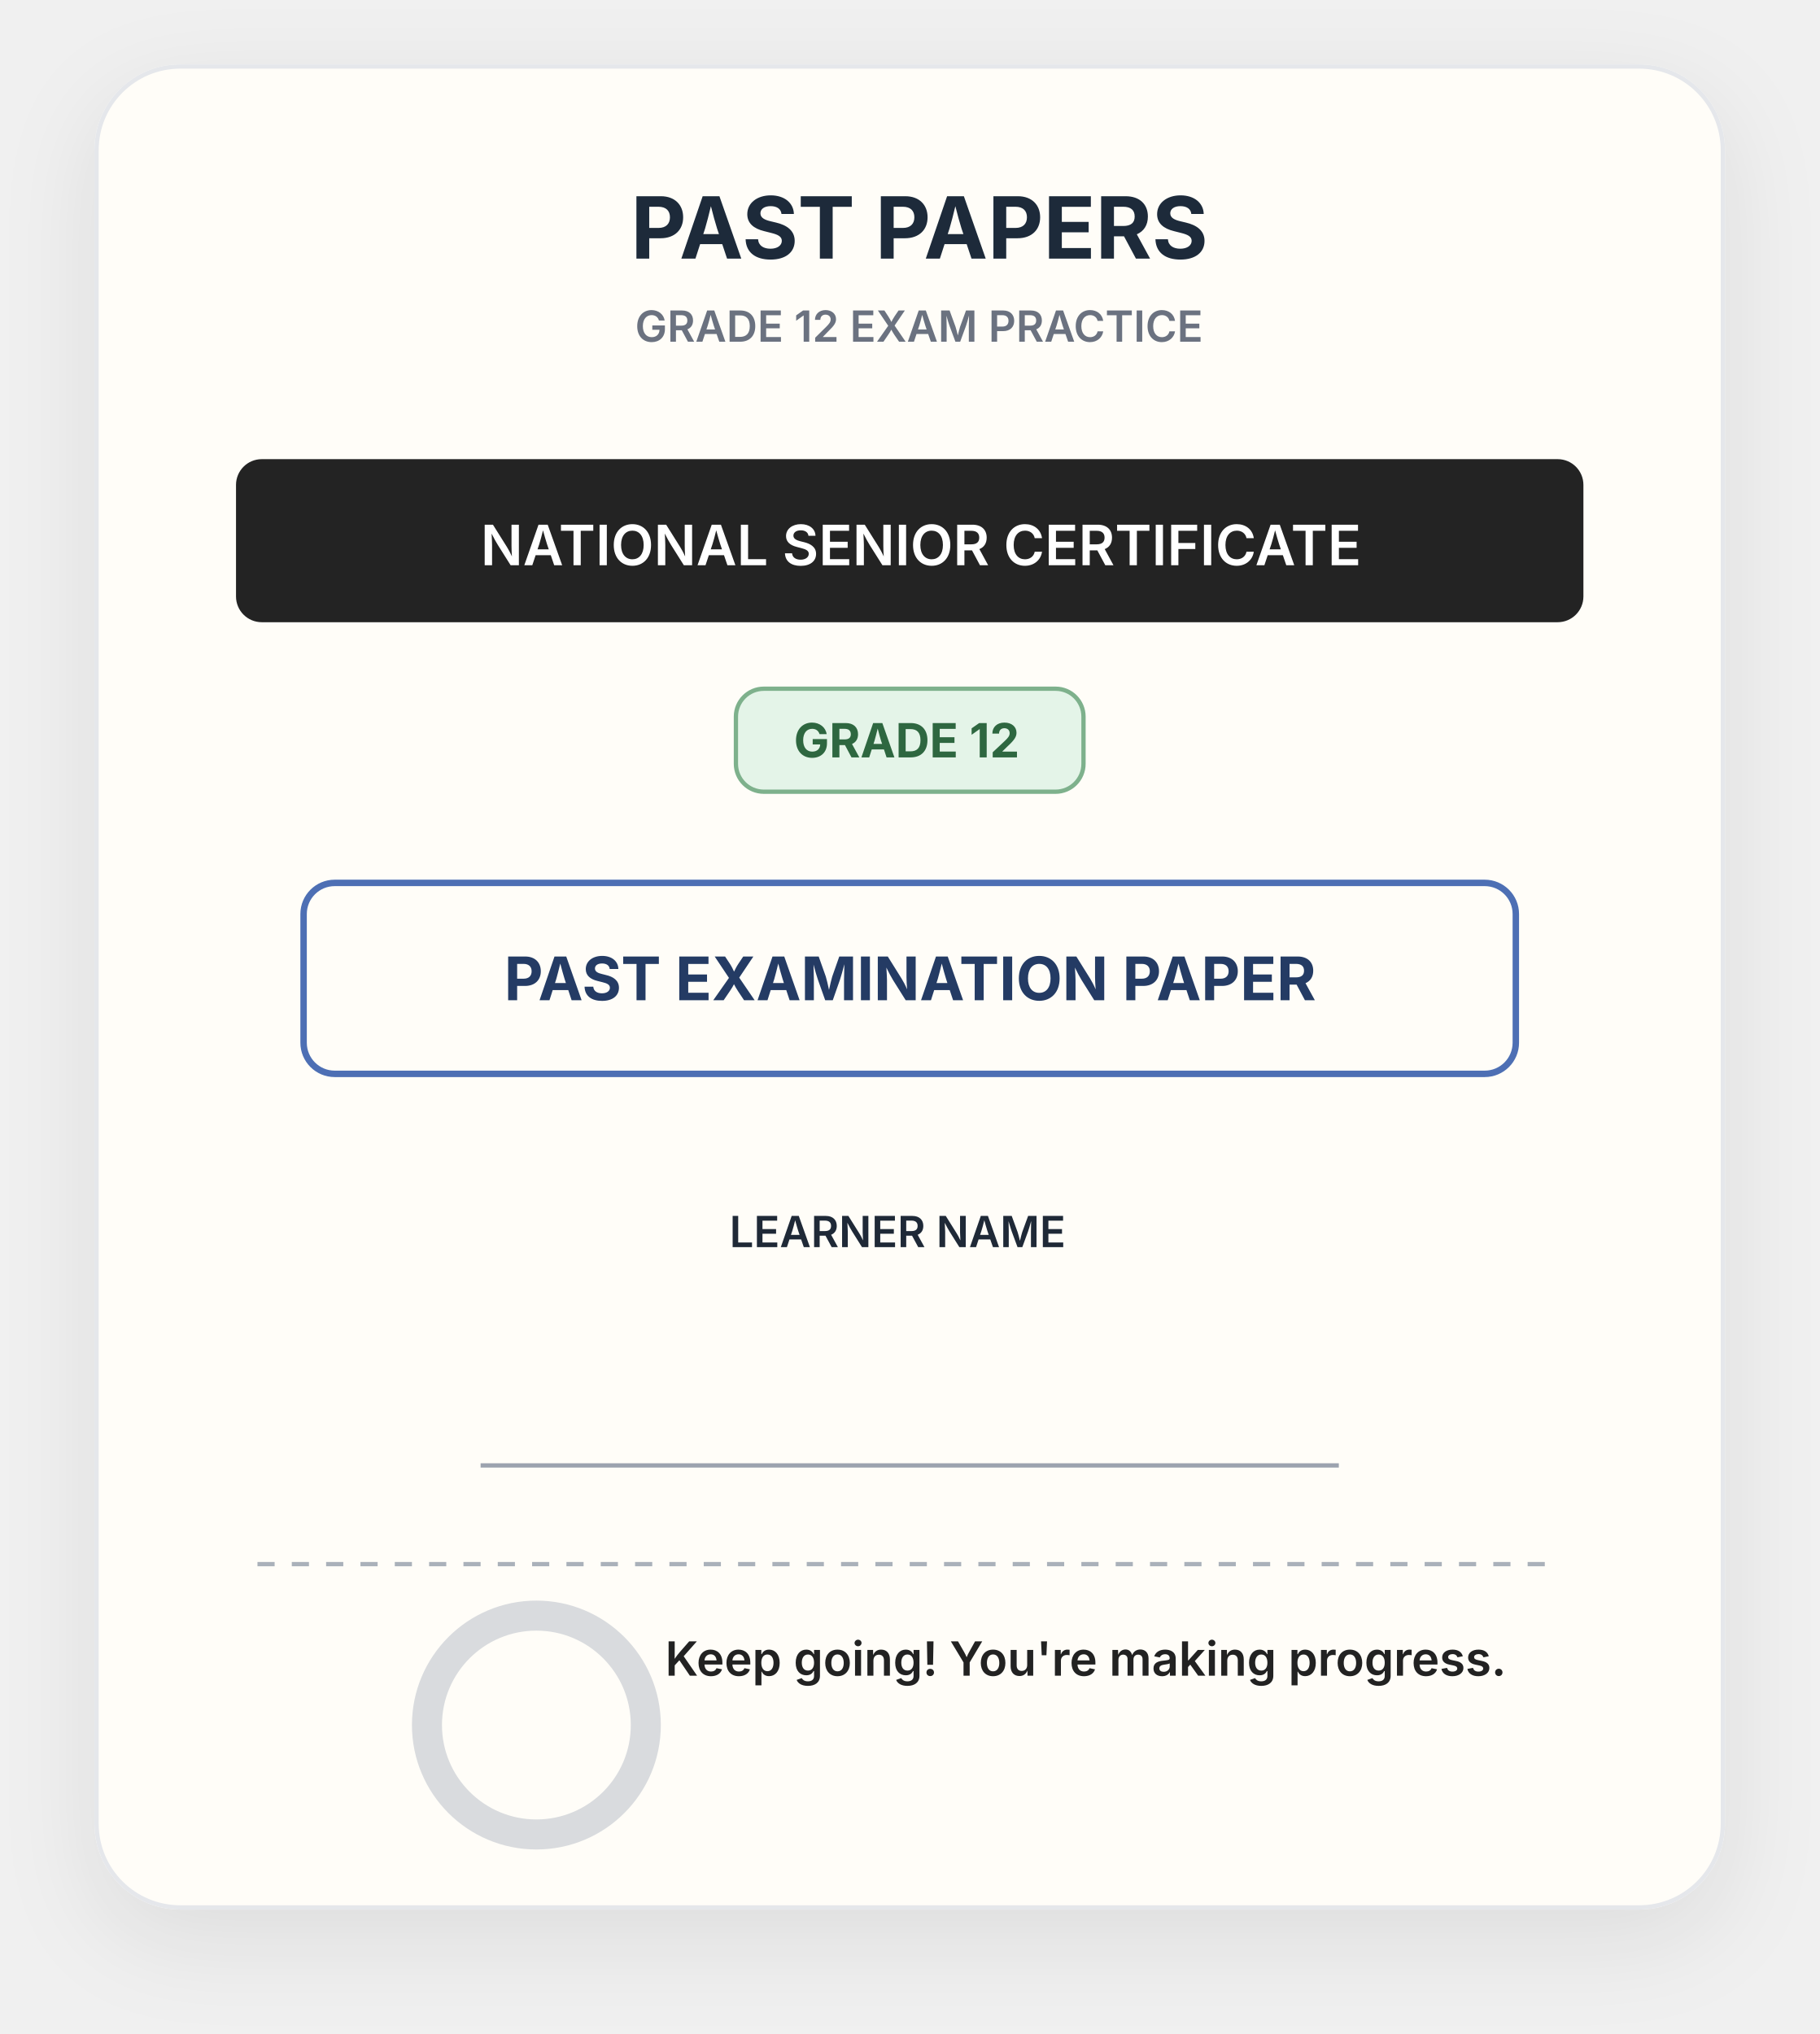
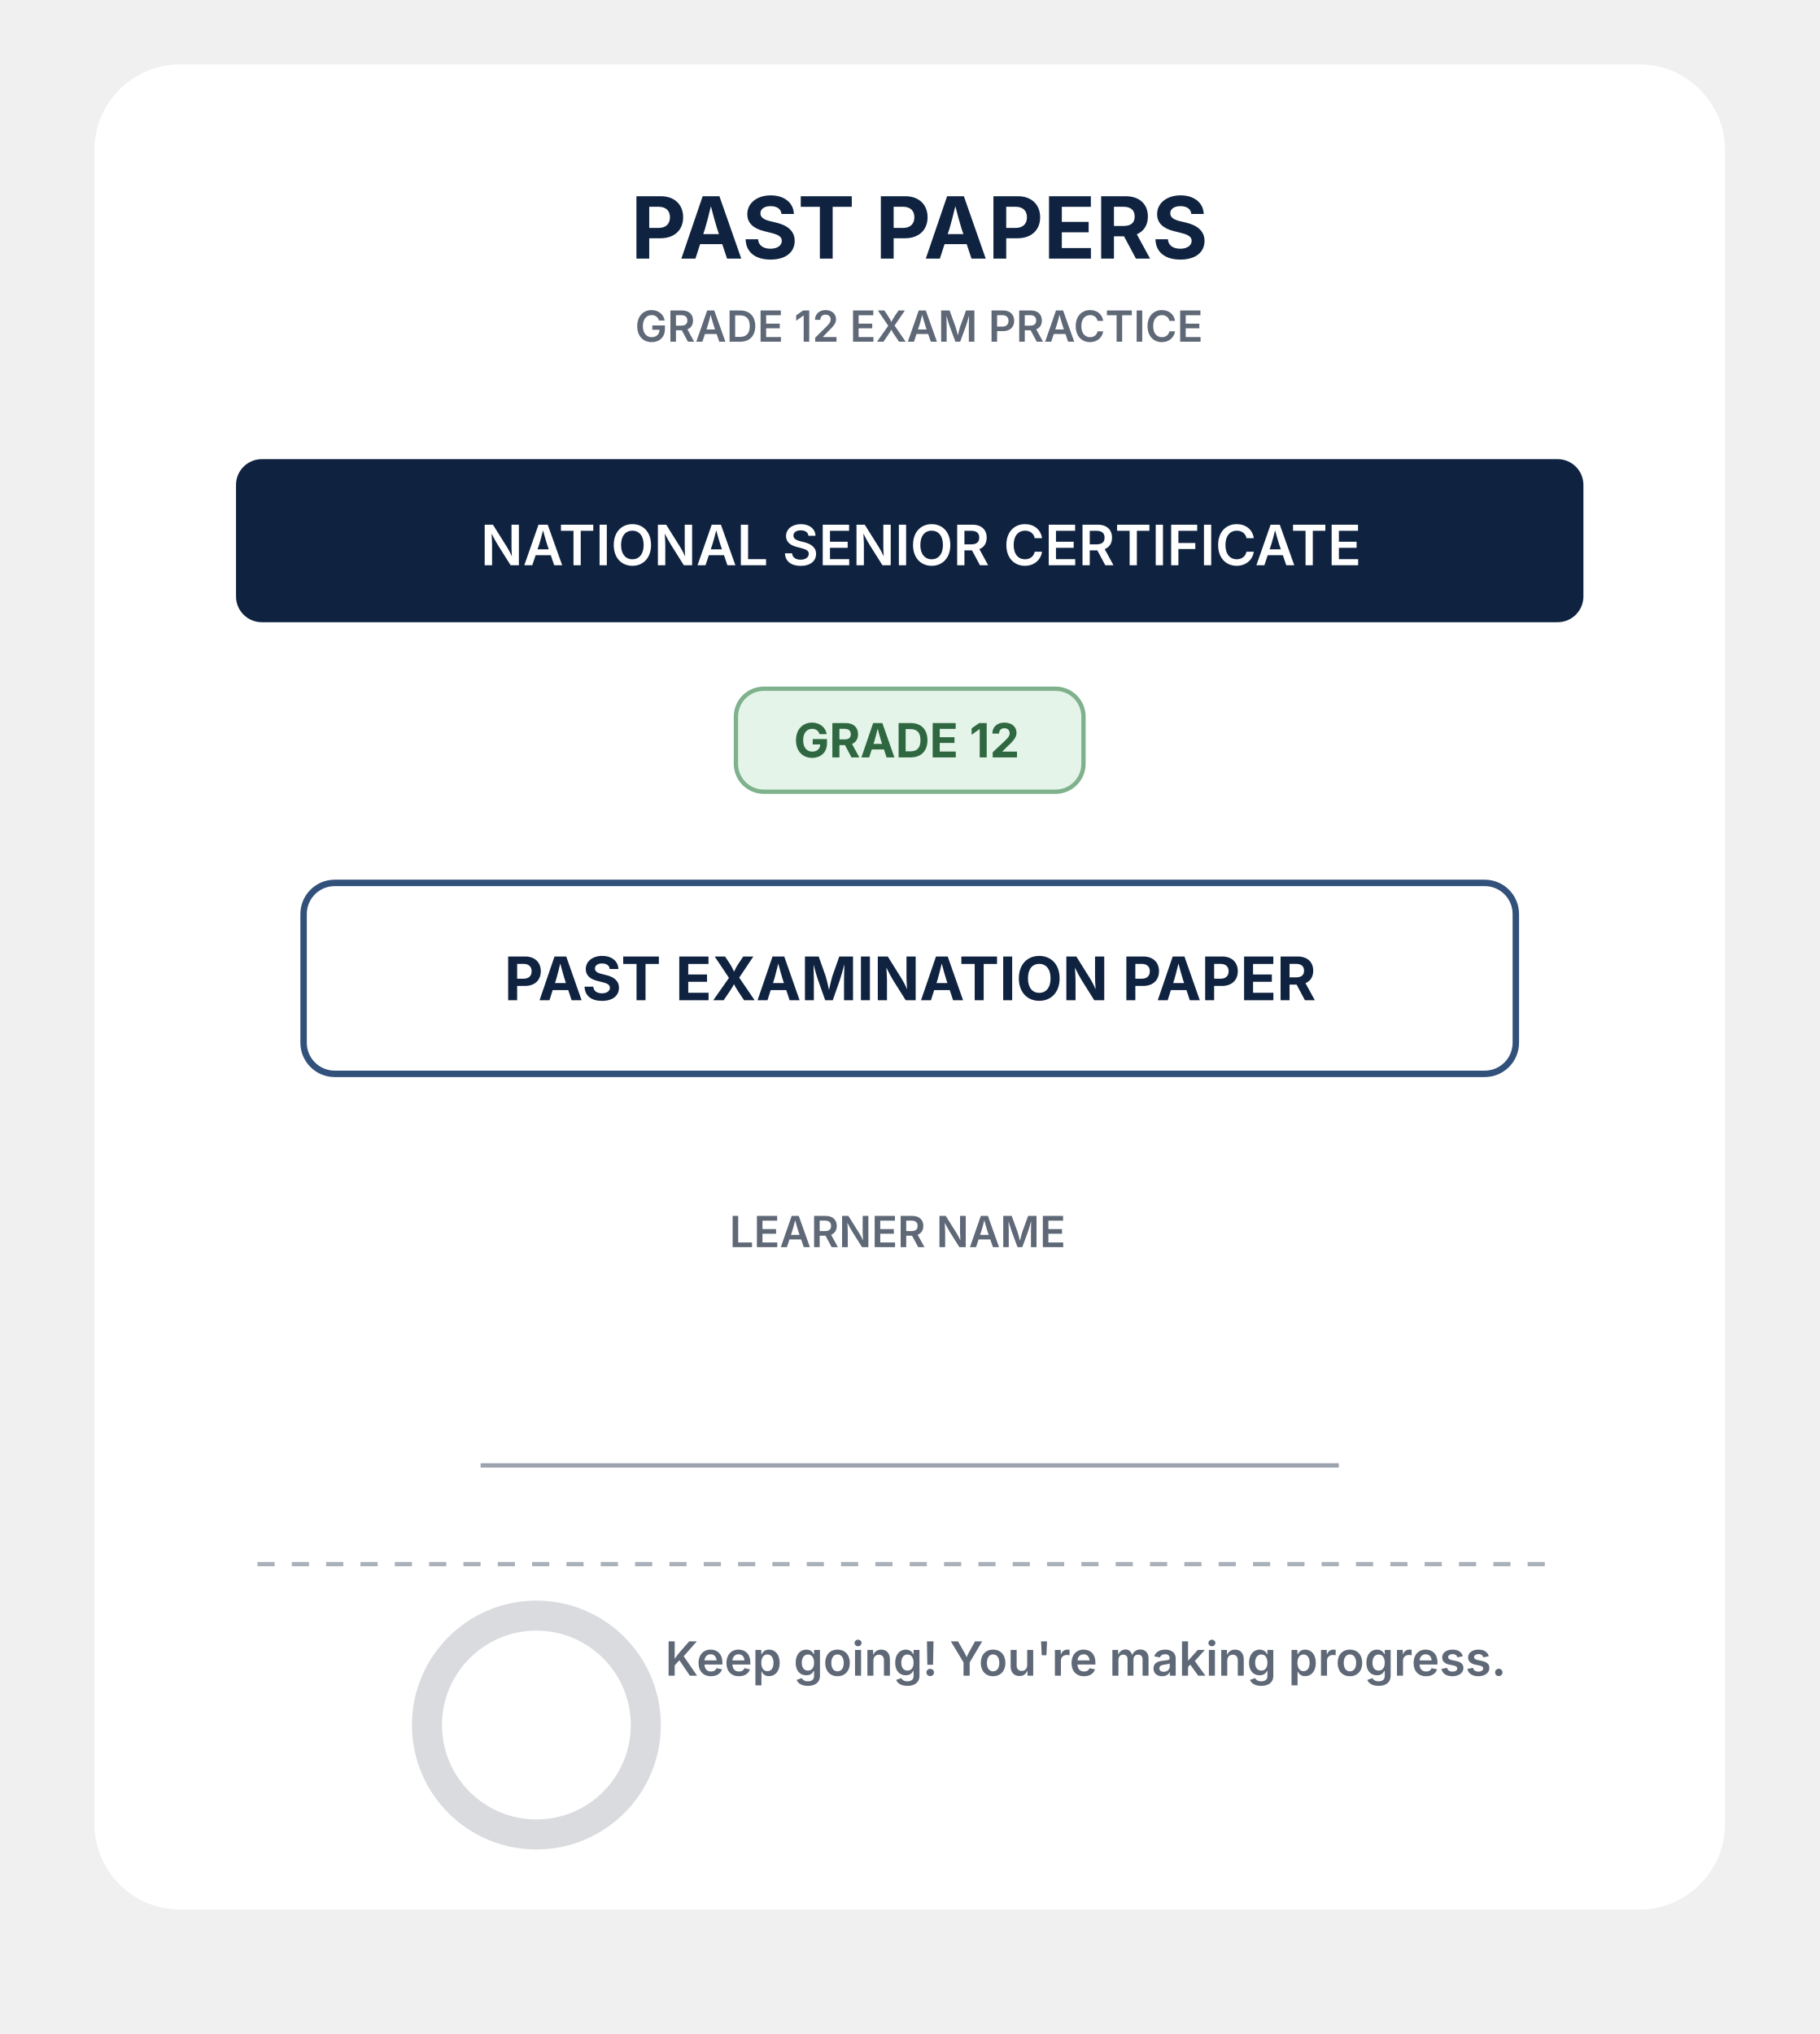
<svg xmlns="http://www.w3.org/2000/svg" width="424" height="474" viewBox="0 0 424 474" fill="none">
-   <g id="Hero SVG Base â Static" filter="url(#filter0_d_5_2)">
-     <rect x="22" y="15" width="380" height="430" rx="20" fill="#FFFDF8" />
-     <rect x="22.5" y="15.5" width="379" height="429" rx="19.5" stroke="#E5E7EB" />
-     <text id="Brand" fill="#1D2A3A" style="white-space: pre" xml:space="preserve" font-family="Inter" font-size="20" font-weight="bold" letter-spacing="0em">
+   <g id="Hero SVG Base â Static">
+     <rect x="22" y="15" width="380" height="430" rx="20" fill="#FFFFFF" />
+     <text id="Brand" fill="#0F2340" style="white-space: pre" xml:space="preserve" font-family="Inter" font-size="20" font-weight="bold" letter-spacing="0em">
      <tspan x="147" y="60.273">PAST PAPERS</tspan>
    </text>
-     <text id="Subtitle" fill="#6B7280" style="white-space: pre" xml:space="preserve" font-family="Inter" font-size="10" font-weight="600" letter-spacing="0em">
+     <text id="Subtitle" fill="#5F6877" style="white-space: pre" xml:space="preserve" font-family="Inter" font-size="10" font-weight="600" letter-spacing="0em">
      <tspan x="148" y="79.636">GRADE 12 EXAM PRACTICE</tspan>
    </text>
    <g id="Exam header bar">
-       <rect x="55" y="107" width="314" height="38" rx="6" fill="#232323" />
+       <rect x="55" y="107" width="314" height="38" rx="6" fill="#0F2340" />
    </g>
    <text id="Exam header" fill="white" style="white-space: pre" xml:space="preserve" font-family="Inter" font-size="13" font-weight="600" letter-spacing="0em">
      <tspan x="112" y="131.727">NATIONAL SENIOR CERTIFICATE</tspan>
    </text>
    <g id="Grade badge">
      <rect x="171.5" y="160.5" width="81" height="24" rx="6.5" fill="#E4F4E8" />
      <rect x="171.5" y="160.5" width="81" height="24" rx="6.5" stroke="#7EB18C" />
      <text id="Grade 12" fill="#2E6740" style="white-space: pre" xml:space="preserve" font-family="Inter" font-size="11" font-weight="bold" letter-spacing="0em">
        <tspan x="185" y="176.5">GRADE 12</tspan>
      </text>
    </g>
    <g id="Paper title">
-       <rect x="70.75" y="205.75" width="282.5" height="44.5" rx="7.25" stroke="#4D6FB4" stroke-width="1.5" />
-       <text id="Paper title text" fill="#243B64" style="white-space: pre" xml:space="preserve" font-family="Inter" font-size="14" font-weight="bold" letter-spacing="0em">
+       <rect x="70.75" y="205.75" width="282.5" height="44.5" rx="7.25" stroke="#31507A" stroke-width="1.5" />
+       <text id="Paper title text" fill="#0F2340" style="white-space: pre" xml:space="preserve" font-family="Inter" font-size="14" font-weight="bold" letter-spacing="0em">
        <tspan x="117.5" y="233.091">PAST EXAMINATION PAPER</tspan>
      </text>
    </g>
-     <text id="Learner label" fill="#1F2937" style="white-space: pre" xml:space="preserve" font-family="Inter" font-size="10" font-weight="600" letter-spacing="0em">
+     <text id="Learner label" fill="#5F6877" style="white-space: pre" xml:space="preserve" font-family="Inter" font-size="10" font-weight="600" letter-spacing="0em">
      <tspan x="170" y="290.636">LEARNER NAME</tspan>
    </text>
    <line id="Line" x1="112" y1="341.5" x2="312" y2="341.5" stroke="#9CA3AF" />
    <line id="Line_2" x1="60" y1="364.5" x2="364" y2="364.5" stroke="#AAB1BA" stroke-dasharray="4 4" />
-     <text id="Motivation" fill="#222222" style="white-space: pre" xml:space="preserve" font-family="Inter" font-size="11" font-weight="600" letter-spacing="0em">
+     <text id="Motivation" fill="#5F6877" style="white-space: pre" xml:space="preserve" font-family="Inter" font-size="11" font-weight="600" letter-spacing="0em">
      <tspan x="155" y="390.5">Keep going! You're making progress.</tspan>
    </text>
    <circle id="Progress ring" cx="125" cy="402" r="25.5" stroke="#D9DBDE" stroke-width="7" />
  </g>
  <defs>
    <filter id="filter0_d_5_2" x="0" y="0" width="424" height="474" filterUnits="userSpaceOnUse" color-interpolation-filters="sRGB">
      <feFlood flood-opacity="0" result="BackgroundImageFix" />
      <feColorMatrix in="SourceAlpha" type="matrix" values="0 0 0 0 0 0 0 0 0 0 0 0 0 0 0 0 0 0 127 0" result="hardAlpha" />
      <feOffset dy="7" />
      <feGaussianBlur stdDeviation="11" />
      <feColorMatrix type="matrix" values="0 0 0 0 0 0 0 0 0 0 0 0 0 0 0 0 0 0 0.08 0" />
      <feBlend mode="normal" in2="BackgroundImageFix" result="effect1_dropShadow_5_2" />
      <feBlend mode="normal" in="SourceGraphic" in2="effect1_dropShadow_5_2" result="shape" />
    </filter>
  </defs>
</svg>
